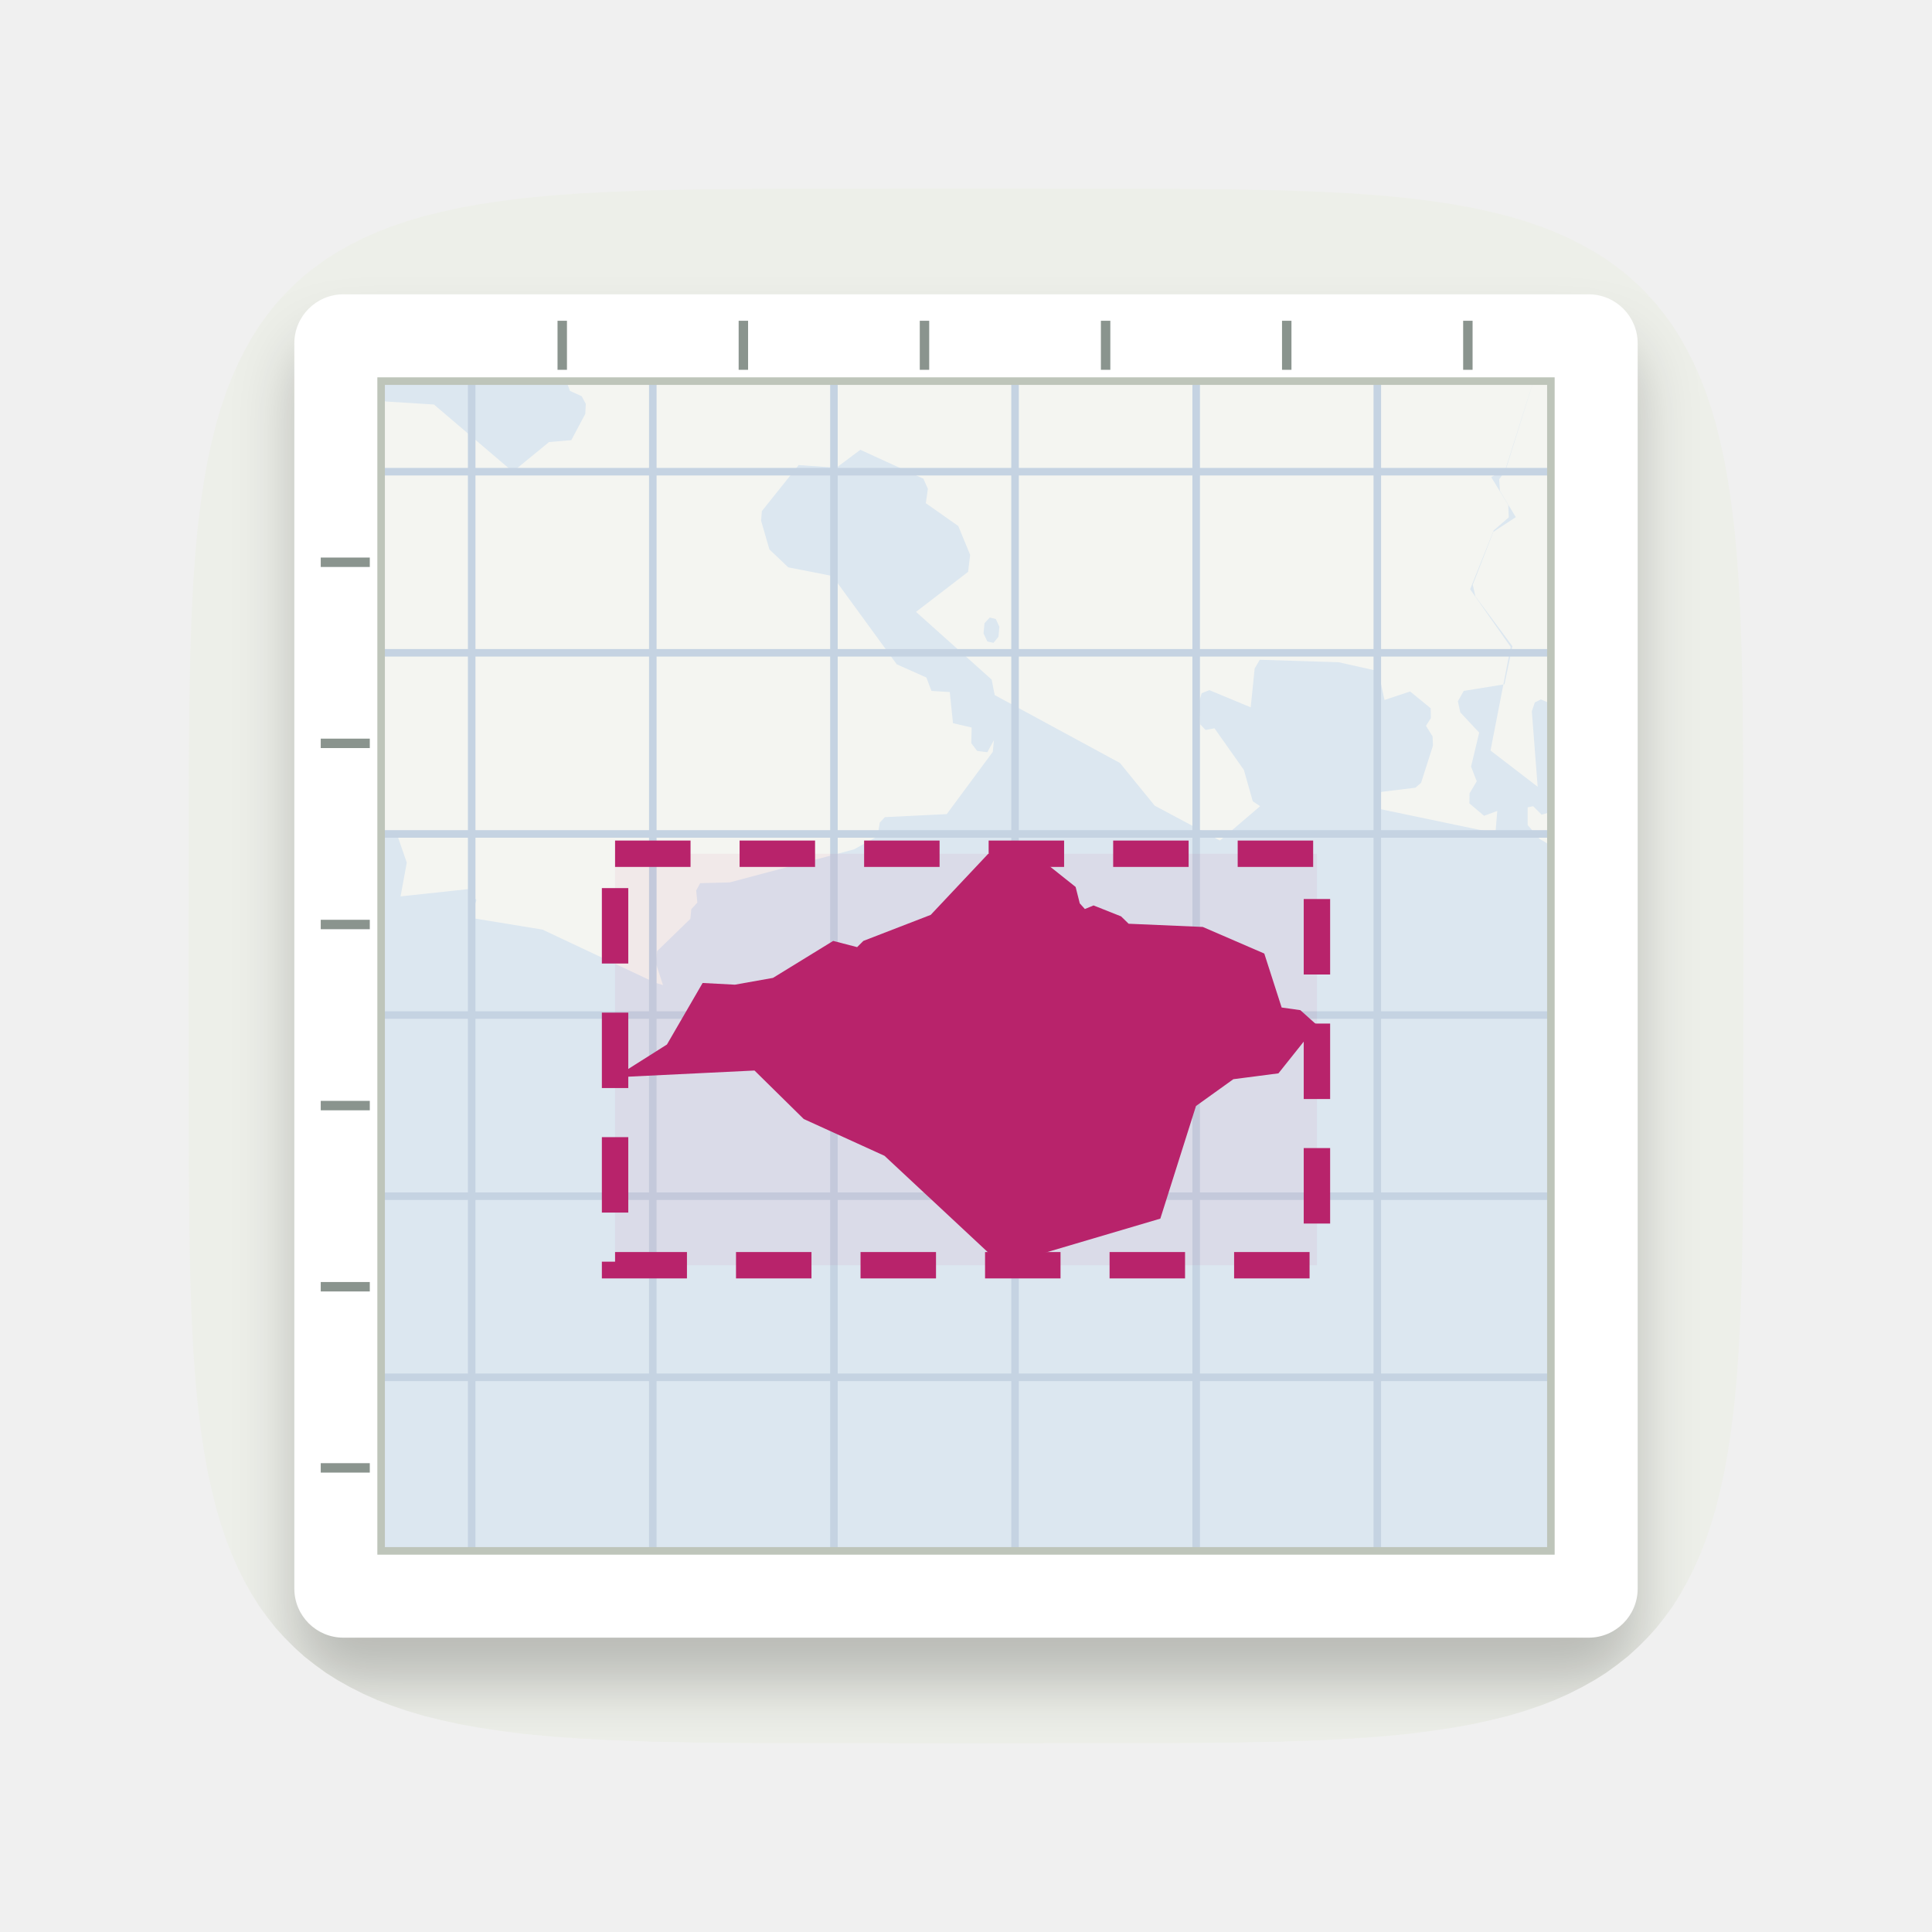
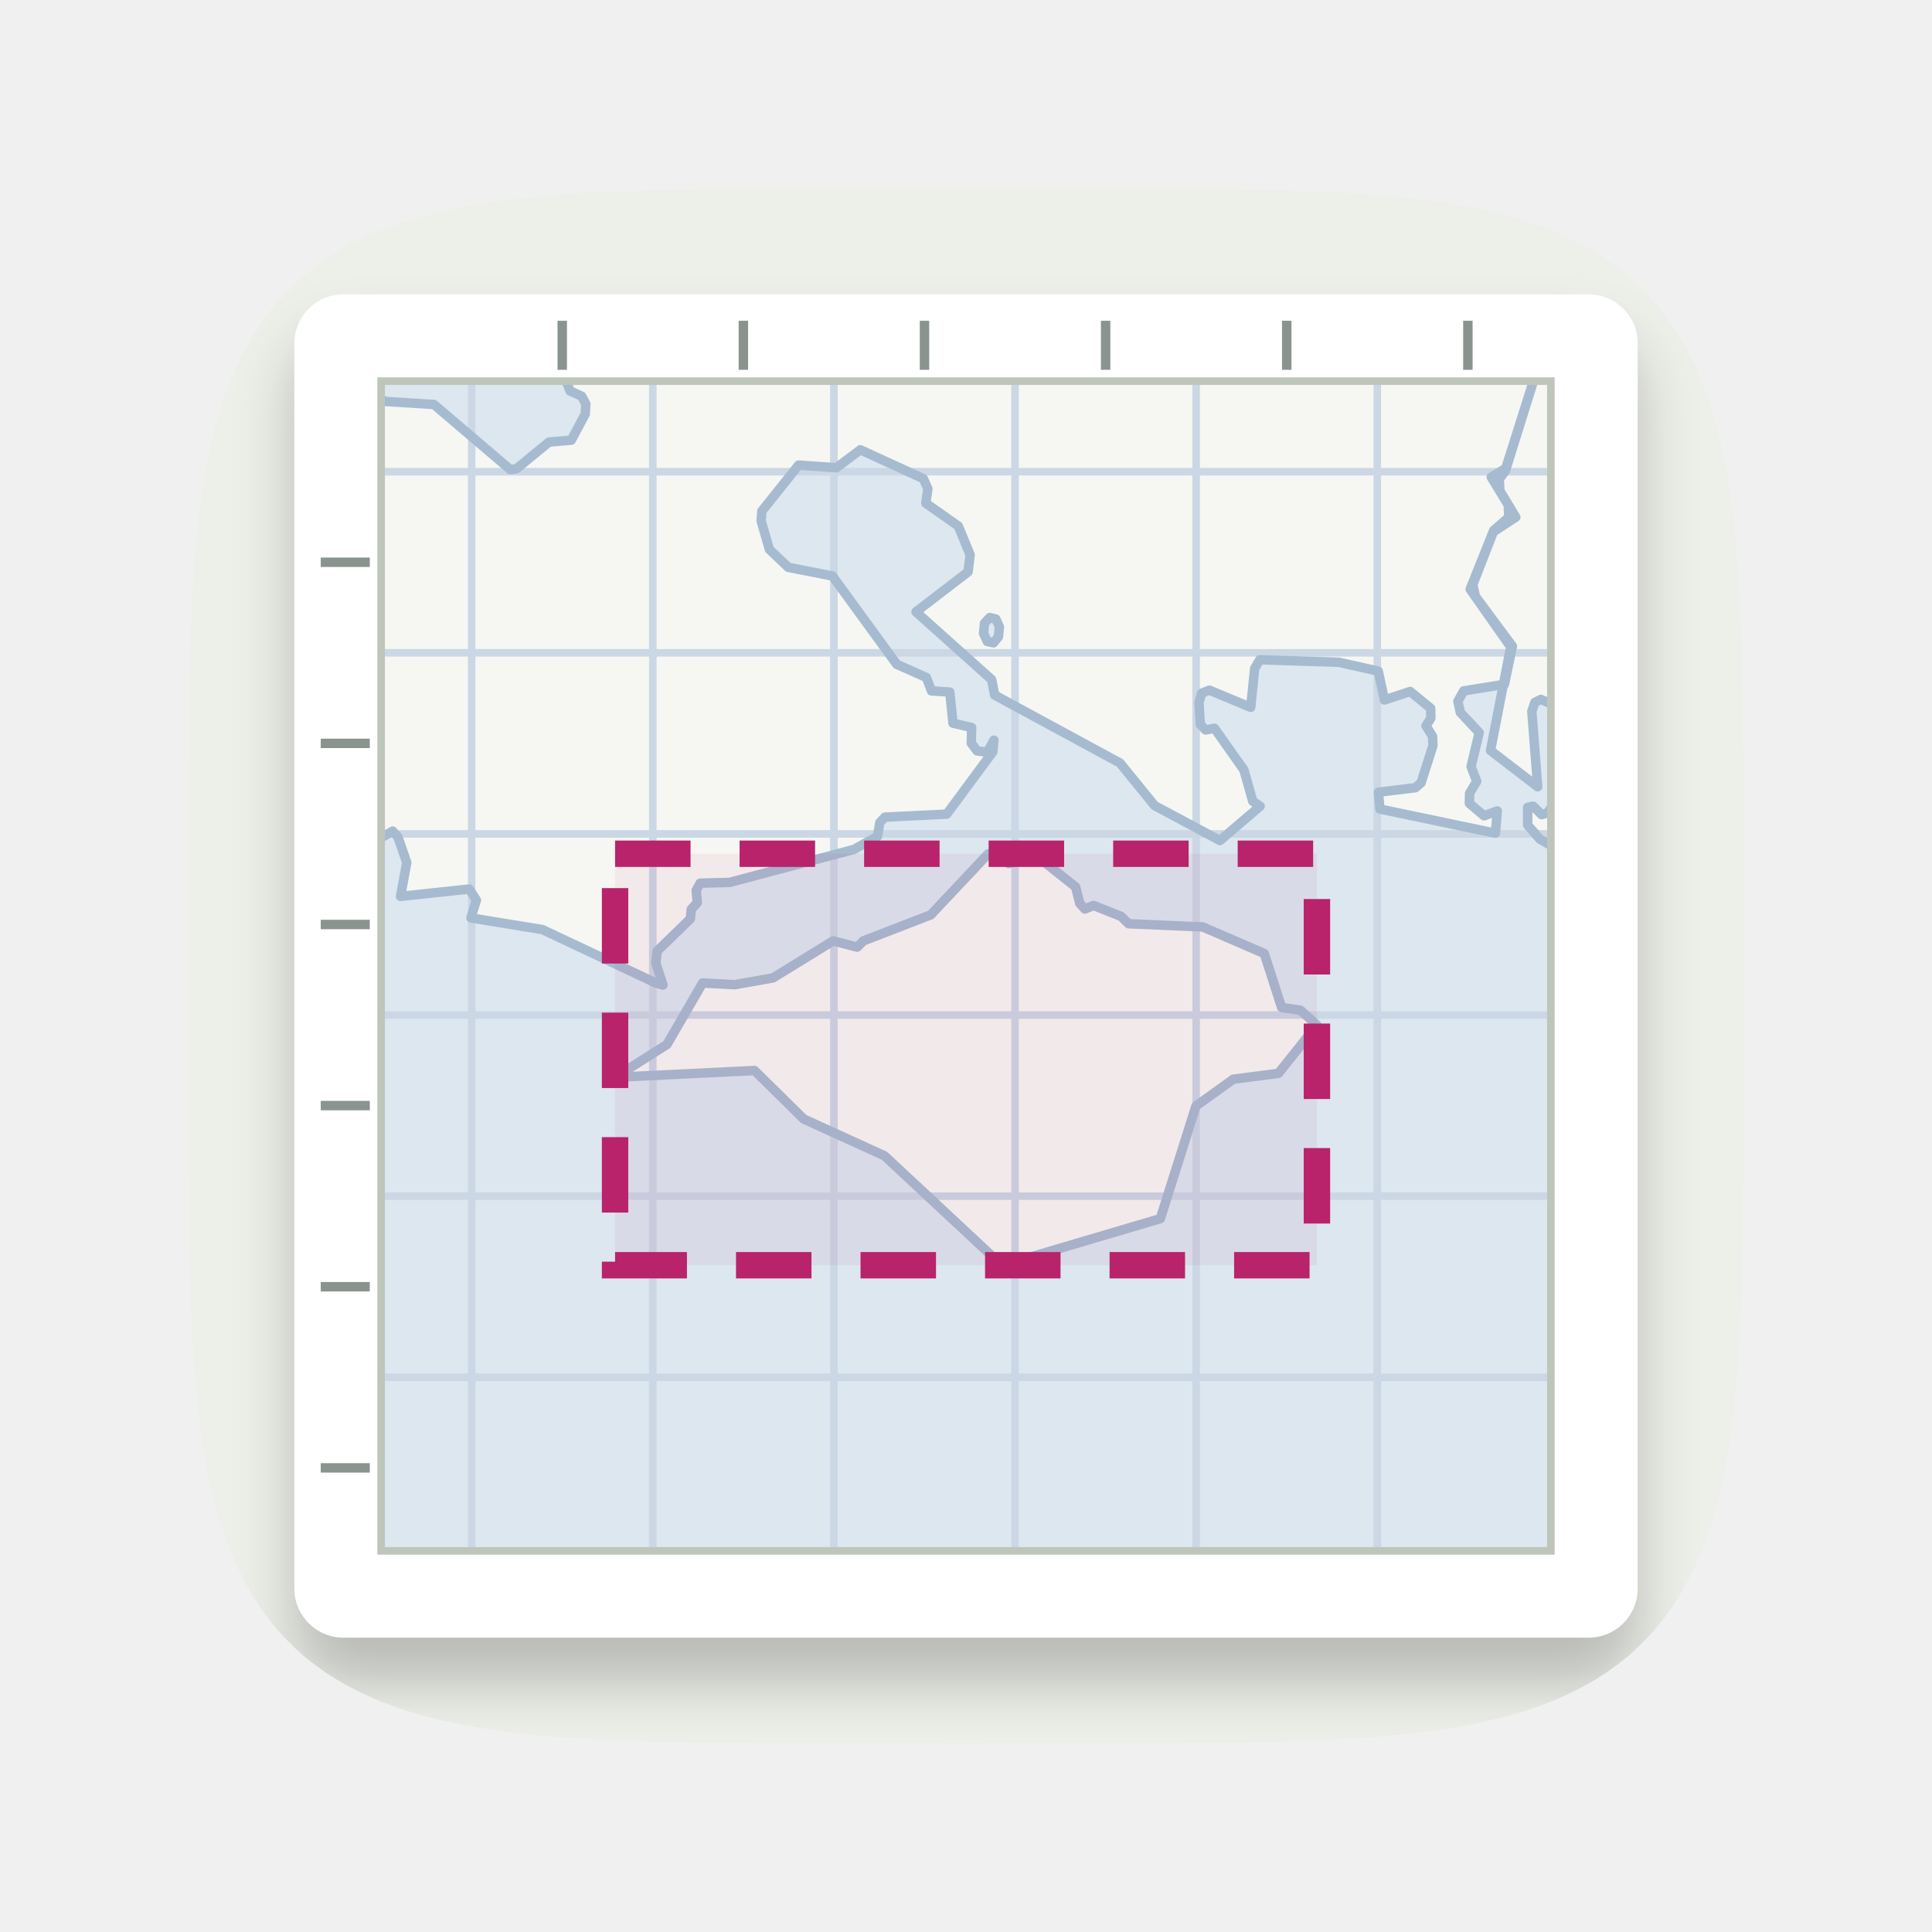
<svg xmlns="http://www.w3.org/2000/svg" xmlns:xlink="http://www.w3.org/1999/xlink" viewBox="0 0 1024 1024" width="1024" height="1024">
  <defs>
    <path id="squircle" d="M 924.0 512.0 L 923.9 619.7 L 923.6 654.0 L 923.1 679.0 L 922.4 699.2 L 921.5 716.5 L 920.4 731.8 L 919.1 745.5 L 917.5 758.1 L 915.8 769.6 L 913.9 780.2 L 911.7 790.2 L 909.4 799.5 L 906.8 808.2 L 904.0 816.5 L 901.0 824.2 L 897.7 831.6 L 894.2 838.5 L 890.5 845.1 L 886.6 851.3 L 882.3 857.2 L 877.9 862.8 L 873.1 868.1 L 868.1 873.1 L 862.8 877.9 L 857.2 882.3 L 851.3 886.6 L 845.1 890.5 L 838.5 894.2 L 831.6 897.7 L 824.2 901.0 L 816.5 904.0 L 808.2 906.8 L 799.5 909.4 L 790.2 911.7 L 780.2 913.9 L 769.6 915.8 L 758.1 917.5 L 745.5 919.1 L 731.8 920.4 L 716.5 921.5 L 699.2 922.4 L 679.0 923.1 L 654.0 923.6 L 619.7 923.9 L 512.0 924.0 L 404.3 923.9 L 370.0 923.6 L 345.0 923.1 L 324.8 922.4 L 307.5 921.5 L 292.2 920.4 L 278.5 919.1 L 265.9 917.5 L 254.4 915.8 L 243.8 913.9 L 233.8 911.7 L 224.5 909.4 L 215.8 906.8 L 207.5 904.0 L 199.8 901.0 L 192.4 897.7 L 185.5 894.2 L 178.9 890.5 L 172.7 886.6 L 166.8 882.3 L 161.2 877.9 L 155.9 873.1 L 150.9 868.1 L 146.1 862.8 L 141.7 857.2 L 137.4 851.3 L 133.5 845.1 L 129.8 838.5 L 126.3 831.6 L 123.0 824.2 L 120.0 816.5 L 117.2 808.2 L 114.6 799.5 L 112.3 790.2 L 110.1 780.2 L 108.2 769.6 L 106.5 758.1 L 104.9 745.5 L 103.6 731.8 L 102.5 716.5 L 101.6 699.2 L 100.9 679.0 L 100.4 654.0 L 100.1 619.7 L 100.0 512.0 L 100.1 404.3 L 100.4 370.0 L 100.9 345.0 L 101.6 324.8 L 102.5 307.5 L 103.6 292.2 L 104.9 278.5 L 106.5 265.9 L 108.2 254.4 L 110.1 243.8 L 112.3 233.8 L 114.6 224.5 L 117.2 215.8 L 120.0 207.5 L 123.0 199.8 L 126.3 192.4 L 129.8 185.5 L 133.5 178.9 L 137.4 172.7 L 141.7 166.8 L 146.1 161.2 L 150.9 155.9 L 155.9 150.9 L 161.2 146.1 L 166.8 141.7 L 172.7 137.4 L 178.9 133.5 L 185.5 129.8 L 192.4 126.3 L 199.8 123.0 L 207.5 120.0 L 215.8 117.2 L 224.5 114.6 L 233.8 112.3 L 243.8 110.1 L 254.4 108.2 L 265.9 106.5 L 278.5 104.9 L 292.2 103.6 L 307.5 102.5 L 324.8 101.6 L 345.0 100.9 L 370.0 100.4 L 404.3 100.1 L 512.0 100.0 L 619.7 100.1 L 654.0 100.4 L 679.0 100.9 L 699.2 101.6 L 716.5 102.5 L 731.8 103.6 L 745.5 104.9 L 758.1 106.5 L 769.6 108.2 L 780.2 110.1 L 790.2 112.3 L 799.5 114.6 L 808.2 117.2 L 816.5 120.0 L 824.2 123.0 L 831.6 126.3 L 838.5 129.8 L 845.1 133.5 L 851.3 137.4 L 857.2 141.7 L 862.8 146.1 L 868.1 150.9 L 873.1 155.9 L 877.9 161.2 L 882.3 166.8 L 886.6 172.7 L 890.5 178.9 L 894.2 185.5 L 897.7 192.4 L 901.0 199.8 L 904.0 207.5 L 906.8 215.8 L 909.4 224.5 L 911.7 233.8 L 913.9 243.8 L 915.8 254.4 L 917.5 265.9 L 919.1 278.5 L 920.4 292.2 L 921.5 307.5 L 922.4 324.8 L 923.1 345.0 L 923.6 370.0 L 923.9 404.3 Z" />
    <clipPath id="tile">
      <use xlink:href="#squircle" />
    </clipPath>
    <filter id="soft" x="-20%" y="-20%" width="140%" height="140%">
      <feGaussianBlur stdDeviation="16" />
    </filter>
    <clipPath id="map">
      <rect x="202" y="202" width="620" height="620" />
    </clipPath>
  </defs>
  <g clip-path="url(#tile)">
    <rect width="1024" height="1024" fill="#EDEFE9" />
    <rect x="156" y="180" width="712" height="712" rx="26" fill="#000" opacity="0.22" filter="url(#soft)" />
    <rect x="156" y="156" width="712" height="712" rx="26" fill="#FFFFFF" />
    <path d="M298 170V196M394 170V196M490 170V196M586 170V196M682 170V196M778 170V196M170 298H196M170 394H196M170 490H196M170 586H196M170 682H196M170 778H196" stroke="#8A948E" stroke-width="5" fill="none" />
    <g clip-path="url(#map)">
      <rect x="202" y="202" width="620" height="620" fill="#DCE7F0" />
-       <path d="M-664.8 397.6L-642.4 368.8L-611.1 357.9L-570.4 359.8L-556.9 343.3L-542.7 354.6L-518.0 339.3L-490.7 342.1L-487.8 339.4L-486.7 334.3L-448.2 316.3L-416.4 321.4L-412.8 314.5L-412.8 309.5L-421.8 292.7L-409.2 272.4L-409.7 267.3L-416.1 255.5L-404.1 244.9L-406.9 214.8L-401.5 209.2L-393.7 212.6L-386.2 203.1L-374.7 210.1L-371.2 209.8L-365.7 202.9L-366.6 188.5L-351.4 197.0L-334.1 194.9L-325.4 218.8L-301.8 243.8L-299.1 243.2L-293.0 235.2L-294.2 224.4L-280.5 220.5L-269.8 232.1L-226.3 214.2L-223.9 207.4L-226.5 200.7L-229.8 198.3L-243.7 198.4L-246.9 182.3L-212.3 142.9L-212.1 136.5L-224.3 109.7L-206.9 97.3L-166.3 109.6L-146.5 107.1L-111.3 145.1L-95.9 186.9L-58.4 212.7L-58.4 231.9L-45.7 249.5L-21.3 243.3L1.6 219.6L31.4 215.5L38.6 205.3L59.0 199.5L61.4 213.5L85.0 231.8L118.3 280.3L121.6 280.1L141.9 265.6L164.4 270.7L160.1 297.1L137.3 314.2L134.2 340.2L136.2 344.5L150.0 352.0L166.9 343.4L170.6 366.1L178.8 374.0L169.9 381.2L164.3 402.3L164.3 407.3L169.2 419.9L147.7 415.3L138.5 404.8L126.2 408.9L119.2 456.9L104.8 439.1L89.4 445.6L84.9 435.3L76.4 438.0L73.0 423.1L70.5 419.9L58.2 427.5L30.4 426.6L21.2 437.5L18.2 486.9L8.1 495.8L-1.0 497.7L-3.1 512.9L-10.7 512.4L-13.4 515.1L-13.2 524.6L-9.9 528.1L9.1 520.6L14.6 528.2L10.4 528.1L7.6 532.4L11.0 546.6L13.8 549.2L19.7 548.8L21.3 557.0L24.4 558.7L28.1 556.7L32.3 563.5L35.4 563.5L43.5 555.3L44.8 562.3L48.9 563.9L59.0 553.8L64.1 551.6L70.2 560.6L65.9 587.8L68.4 591.2L82.8 594.9L59.9 622.8L61.0 632.0L68.3 634.3L63.0 649.1L9.0 655.4L-11.7 669.5L-19.6 650.0L-54.6 643.8L-68.7 629.3L-77.3 633.1L-86.4 625.3L-107.2 625.8L-115.2 617.2L-148.7 624.1L-256.3 601.2L-276.7 602.0L-288.7 611.5L-295.4 623.7L-294.3 629.7L-290.3 631.8L-291.9 636.1L-291.2 641.1L-283.8 647.0L-296.9 642.7L-309.2 660.7L-308.4 666.8L-302.9 675.7L-276.3 678.1L-273.4 707.7L-301.2 741.6L-297.0 691.2L-298.3 685.3L-355.1 628.9L-431.2 570.2L-544.3 508.4L-628.8 490.8L-655.1 508.3L-658.9 496.7L-648.5 472.9L-647.7 467.8L-659.8 452.1L-615.9 424.3L-613.2 416.8L-617.5 409.4L-664.8 397.6ZM-22.0 538.0L-18.0 539.5L-13.5 532.9L-13.0 527.9L-15.5 523.1L-19.9 522.6L-22.8 525.6L-22.0 538.0ZM56.0 544.8L36.6 537.7L53.0 535.0L59.4 538.2L56.0 544.8ZM59.1 199.5L62.1 204.5L65.5 205.7L79.9 190.6L109.5 188.3L118.4 180.8L118.9 192.4L123.7 196.4L133.6 182.6L146.3 177.2L161.2 202.5L171.9 197.7L204.4 212.8L230.0 214.4L270.5 248.9L273.8 248.4L291.0 234.3L302.8 233.3L310.2 219.4L310.5 214.1L308.3 210.0L302.1 207.2L295.4 189.0L316.2 177.3L317.7 172.5L316.9 164.1L313.9 159.7L292.9 150.6L291.1 141.8L296.0 100.6L289.4 83.1L295.4 56.7L292.4 52.4L270.9 43.2L276.6 9.7L264.1 -15.1L265.8 -25.0L264.8 -30.0L248.4 -44.1L251.5 -56.1L291.5 -59.8L310.9 -99.5L332.3 -102.8L355.3 -91.2L361.5 -94.3L364.1 -102.7L362.4 -107.3L359.1 -108.7L357.6 -131.9L370.5 -138.0L373.7 -146.6L364.1 -171.7L368.5 -197.0L389.5 -186.8L432.0 -193.8L434.5 -197.0L434.9 -202.2L428.6 -215.7L440.2 -218.4L452.4 -236.1L497.0 -229.6L567.4 -235.2L620.7 -218.6L648.4 -218.3L663.2 -222.1L665.2 -226.4L665.5 -237.6L686.2 -248.6L713.2 -219.6L758.4 -224.7L762.5 -222.0L803.6 -228.3L836.1 -213.3L865.9 -213.3L910.2 -189.7L919.6 -174.6L933.0 -163.8L942.4 -130.9L943.7 -103.3L932.0 -74.2L910.0 -87.0L891.6 -84.0L886.8 -86.9L859.5 -52.7L860.3 -46.3L874.4 -18.3L869.8 10.2L870.7 16.5L874.5 18.7L893.9 14.5L914.7 53.9L932.0 60.3L929.3 70.5L925.9 71.6L924.0 75.7L926.3 89.6L907.0 97.6L894.4 115.6L863.2 112.6L860.7 116.2L854.7 136.9L824.0 163.1L825.5 184.8L814.9 195.2L797.9 249.5L794.6 254.0L795.0 260.2L803.4 274.1L791.5 281.9L780.6 309.9L782.0 316.1L801.6 342.5L797.4 362.7L775.8 366.2L772.7 371.7L774.0 377.6L784.0 388.3L779.7 406.3L782.7 414.1L778.9 420.5L778.8 425.8L786.6 432.4L793.6 429.8L792.6 441.6L731.4 428.8L730.6 419.9L750.2 417.5L753.2 414.9L759.5 395.2L759.3 390.3L755.8 384.7L758.4 380.6L758.3 375.4L747.4 366.5L733.8 371.0L730.5 355.7L709.5 351.0L667.7 349.7L665.0 354.3L662.9 374.9L641.0 365.8L636.9 367.4L635.5 372.3L636.2 384.0L639.0 386.9L643.7 386.0L659.3 408.1L664.0 424.7L667.9 427.3L646.6 445.5L612.0 427.0L593.6 404.4L527.2 368.4L525.6 360.2L485.5 324.3L513.1 303.1L514.2 294.1L507.9 278.8L490.7 266.7L491.8 259.1L489.4 253.7L456.0 238.4L443.3 247.9L423.3 246.5L403.8 270.9L403.4 276.0L407.8 291.2L417.8 300.7L441.2 305.3L475.3 352.1L491.0 359.1L493.7 366.2L503.4 366.8L505.1 383.3L515.0 385.6L514.8 393.9L517.9 398.0L523.3 398.7L526.8 392.3L526.2 398.5L501.8 431.5L469.0 433.1L466.3 436.0L465.1 443.3L452.6 450.2L386.7 467.7L371.1 468.1L369.0 472.0L369.6 478.4L366.4 481.9L365.9 487.0L348.3 504.1L347.6 510.5L351.4 522.1L347.6 521.0L287.5 492.7L249.6 486.5L252.5 477.1L248.7 471.2L212.3 475.1L215.6 457.2L210.9 443.6L208.1 440.5L182.5 455.4L163.5 405.5L169.6 380.9L173.7 374.4L170.3 366.5L167.4 348.5L163.2 345.6L150.5 352.4L133.5 343.2L137.1 313.1L159.5 297.1L163.2 278.0L162.4 272.1L141.5 266.0L119.0 282.0L85.0 231.9L60.0 212.6L59.1 199.5ZM521.3 335.7L523.3 340.0L526.6 340.7L529.2 337.5L529.7 332.2L527.8 328.1L524.6 327.3L521.8 330.3L521.3 335.7ZM779.2 312.3L791.7 281.1L799.7 274.2L799.4 267.7L790.4 252.9L798.1 248.2L815.1 194.5L824.6 184.2L822.9 162.9L854.2 137.2L861.9 111.9L893.4 115.4L906.6 97.7L926.3 89.6L966.8 106.4L1015.8 86.7L1035.7 96.9L1053.1 89.4L1078.2 94.0L1081.6 90.7L1083.8 81.5L1105.5 87.1L1115.0 80.4L1166.7 68.4L1187.2 55.4L1253.3 45.8L1283.2 30.9L1285.5 24.0L1312.9 19.3L1316.5 11.2L1342.0 -1.8L1373.5 7.2L1371.6 20.5L1374.9 26.2L1489.1 28.9L1490.3 53.3L1501.4 62.1L1449.0 80.0L1446.1 83.1L1445.6 88.5L1449.4 100.3L1459.8 103.8L1463.6 121.8L1479.2 123.1L1468.4 133.3L1468.2 147.2L1454.9 158.1L1457.5 185.0L1451.6 210.6L1425.0 212.4L1415.2 198.6L1389.6 213.3L1387.6 220.2L1394.3 248.8L1382.7 255.9L1372.0 316.8L1348.2 323.5L1347.2 315.2L1342.5 312.8L1337.6 317.3L1334.0 337.3L1307.3 327.1L1295.9 339.5L1295.2 347.3L1313.6 383.9L1294.3 381.9L1290.3 387.1L1268.6 385.1L1155.3 411.7L1078.5 415.1L963.7 440.9L930.9 459.3L900.7 503.5L874.9 478.8L816.1 444.7L809.7 437.3L809.7 427.9L812.6 427.3L817.1 431.8L820.2 430.9L834.8 409.4L835.4 403.0L826.4 394.4L824.4 374.0L816.7 370.7L813.5 372.3L811.9 377.0L815.0 417.0L790.0 397.8L800.7 342.9L779.2 312.3ZM923.6 468.0L926.4 459.3L925.4 454.1L920.2 447.8L915.1 450.1L913.6 454.7L914.5 459.6L919.4 468.1L923.6 468.0Z" fill="#F4F5F1" fill-rule="evenodd" />
-       <path d="M250 202V822M346 202V822M442 202V822M538 202V822M634 202V822M730 202V822M202 250H822M202 346H822M202 442H822M202 538H822M202 634H822M202 730H822" stroke="#C5D3E2" stroke-width="4" fill="none" />
-       <path d="M326.0 571.0L353.5 553.6L372.4 521.0L389.5 521.9L409.7 518.3L441.6 498.7L454.3 502.0L457.6 498.7L493.3 484.9L523.8 452.5L534.7 457.7L549.5 453.7L570.1 470.1L572.3 478.8L575.0 481.8L579.6 479.9L594.2 485.7L598.2 489.6L637.5 491.3L670.1 505.4L679.3 534.0L689.2 535.4L698.0 543.3L677.6 568.9L653.7 572.0L633.9 586.2L615.0 645.9L531.1 670.7L468.8 612.6L426.0 593.1L399.9 567.4L326.0 571.0Z" fill="#B8236B" fill-rule="evenodd" />
-       <rect x="326.0" y="452.5" width="372.0" height="218.1" fill="rgba(184,35,107,0.06)" stroke="#B8236B" stroke-width="14" stroke-dasharray="40 26" />
+       <path d="M-664.8 397.6L-642.4 368.8L-611.1 357.9L-570.4 359.8L-556.9 343.3L-542.7 354.6L-518.0 339.3L-490.7 342.1L-487.8 339.4L-486.7 334.3L-448.2 316.3L-416.4 321.4L-412.8 314.5L-412.8 309.5L-421.8 292.7L-409.2 272.4L-409.7 267.3L-416.1 255.5L-404.1 244.9L-406.9 214.8L-401.5 209.2L-393.7 212.6L-386.2 203.1L-374.7 210.1L-371.2 209.8L-365.7 202.9L-366.6 188.5L-351.4 197.0L-334.1 194.9L-325.4 218.8L-301.8 243.8L-299.1 243.2L-293.0 235.2L-294.2 224.4L-280.5 220.5L-269.8 232.1L-226.3 214.2L-223.9 207.4L-226.5 200.7L-229.8 198.3L-243.7 198.4L-246.9 182.3L-212.3 142.9L-212.1 136.5L-224.3 109.7L-206.9 97.3L-166.3 109.6L-146.5 107.1L-111.3 145.1L-95.9 186.9L-58.4 212.7L-58.4 231.9L-45.7 249.5L-21.3 243.3L1.6 219.6L31.4 215.5L38.6 205.3L59.0 199.5L61.4 213.5L85.0 231.8L118.3 280.3L121.6 280.1L141.9 265.6L164.4 270.7L160.1 297.1L137.3 314.2L134.2 340.2L136.2 344.5L150.0 352.0L166.9 343.4L170.6 366.1L178.8 374.0L169.9 381.2L164.3 402.3L164.3 407.3L169.2 419.9L147.7 415.3L138.5 404.8L126.2 408.9L119.2 456.9L104.8 439.1L89.4 445.6L84.9 435.3L76.4 438.0L73.0 423.1L70.5 419.9L58.2 427.5L30.4 426.6L21.2 437.5L18.2 486.9L8.1 495.8L-1.0 497.7L-3.1 512.9L-10.7 512.4L-13.4 515.1L-13.2 524.6L-9.9 528.1L9.1 520.6L14.6 528.2L10.4 528.1L7.6 532.4L11.0 546.6L13.8 549.2L19.7 548.8L21.3 557.0L24.4 558.7L28.1 556.7L32.3 563.5L35.4 563.5L43.5 555.3L44.8 562.3L48.9 563.9L59.0 553.8L64.1 551.6L70.2 560.6L65.9 587.8L68.4 591.2L82.8 594.9L59.9 622.8L61.0 632.0L68.3 634.3L63.0 649.1L9.0 655.4L-11.7 669.5L-19.6 650.0L-54.6 643.8L-68.7 629.3L-77.3 633.1L-86.4 625.3L-107.2 625.8L-115.2 617.2L-148.7 624.1L-256.3 601.2L-276.7 602.0L-288.7 611.5L-295.4 623.7L-294.3 629.7L-290.3 631.8L-291.9 636.1L-291.2 641.1L-283.8 647.0L-296.9 642.7L-309.2 660.7L-308.4 666.8L-302.9 675.7L-276.3 678.1L-273.4 707.7L-301.2 741.6L-297.0 691.2L-298.3 685.3L-355.1 628.9L-431.2 570.2L-544.3 508.4L-628.8 490.8L-655.1 508.3L-658.9 496.7L-648.5 472.9L-647.7 467.8L-659.8 452.1L-615.9 424.3L-613.2 416.8L-617.5 409.4L-664.8 397.6ZM-22.0 538.0L-18.0 539.5L-13.5 532.9L-13.0 527.9L-15.5 523.1L-19.9 522.6L-22.8 525.6L-22.0 538.0ZM56.0 544.8L36.6 537.7L53.0 535.0L59.4 538.2L56.0 544.8ZM59.1 199.5L62.1 204.5L65.5 205.7L79.9 190.6L109.5 188.3L118.4 180.8L118.9 192.4L123.7 196.4L133.6 182.6L146.3 177.2L161.2 202.5L171.9 197.7L204.4 212.8L230.0 214.4L270.5 248.9L273.8 248.4L291.0 234.3L302.8 233.3L310.2 219.4L310.5 214.1L308.3 210.0L302.1 207.2L295.4 189.0L316.2 177.3L317.7 172.5L316.9 164.1L313.9 159.7L292.9 150.6L291.1 141.8L296.0 100.6L289.4 83.1L295.4 56.7L292.4 52.4L270.9 43.2L276.6 9.7L264.1 -15.1L265.8 -25.0L264.8 -30.0L248.4 -44.1L251.5 -56.1L291.5 -59.8L310.9 -99.5L332.3 -102.8L355.3 -91.2L361.5 -94.3L364.1 -102.7L362.4 -107.3L359.1 -108.7L357.6 -131.9L370.5 -138.0L373.7 -146.6L364.1 -171.7L368.5 -197.0L389.5 -186.8L432.0 -193.8L434.5 -197.0L434.9 -202.2L428.6 -215.7L440.2 -218.4L452.4 -236.1L497.0 -229.6L567.4 -235.2L620.7 -218.6L648.4 -218.3L663.2 -222.1L665.2 -226.4L665.5 -237.6L686.2 -248.6L713.2 -219.6L758.4 -224.7L762.5 -222.0L803.6 -228.3L836.1 -213.3L865.9 -213.3L910.2 -189.7L919.6 -174.6L933.0 -163.8L942.4 -130.9L943.7 -103.3L932.0 -74.2L910.0 -87.0L891.6 -84.0L886.8 -86.9L859.5 -52.7L860.3 -46.3L874.4 -18.3L869.8 10.2L870.7 16.5L874.5 18.7L893.9 14.5L914.7 53.9L932.0 60.3L929.3 70.5L925.9 71.6L924.0 75.7L926.3 89.6L907.0 97.6L894.4 115.6L863.2 112.6L860.7 116.2L854.7 136.9L824.0 163.1L825.5 184.8L814.9 195.2L797.9 249.5L794.6 254.0L795.0 260.2L803.4 274.1L791.5 281.9L780.6 309.9L782.0 316.1L801.6 342.5L797.4 362.7L775.8 366.2L772.7 371.7L774.0 377.6L784.0 388.3L779.7 406.3L782.7 414.1L778.9 420.5L778.8 425.8L786.6 432.4L793.6 429.8L792.6 441.6L731.4 428.8L730.6 419.9L750.2 417.5L753.2 414.9L759.5 395.2L759.3 390.3L755.8 384.7L758.4 380.6L758.3 375.4L747.4 366.5L733.8 371.0L730.5 355.7L709.5 351.0L667.7 349.7L665.0 354.3L662.9 374.9L641.0 365.8L636.9 367.4L635.5 372.3L636.2 384.0L639.0 386.9L643.7 386.0L659.3 408.1L664.0 424.7L667.9 427.3L646.6 445.5L612.0 427.0L593.6 404.4L527.2 368.4L525.6 360.2L485.5 324.3L513.1 303.1L514.2 294.1L507.9 278.8L490.7 266.7L491.8 259.1L489.4 253.7L456.0 238.4L443.3 247.9L423.3 246.5L403.8 270.9L403.4 276.0L407.8 291.2L417.8 300.7L441.2 305.3L475.3 352.1L491.0 359.1L493.7 366.2L503.4 366.8L505.1 383.3L515.0 385.6L514.8 393.9L517.9 398.0L523.3 398.7L526.8 392.3L526.2 398.5L501.8 431.5L469.0 433.1L466.3 436.0L465.1 443.3L452.6 450.2L386.7 467.7L371.1 468.1L369.0 472.0L369.6 478.4L366.4 481.9L365.9 487.0L348.3 504.1L347.6 510.5L351.4 522.1L347.6 521.0L287.5 492.7L249.6 486.5L252.5 477.1L248.7 471.2L212.3 475.1L215.6 457.2L210.9 443.6L208.1 440.5L182.5 455.4L163.5 405.5L169.6 380.9L173.7 374.4L170.3 366.5L167.4 348.5L163.2 345.6L150.5 352.4L133.5 343.2L137.1 313.1L159.5 297.1L163.2 278.0L162.4 272.1L141.5 266.0L119.0 282.0L85.0 231.9L60.0 212.6L59.1 199.5ZM521.3 335.7L523.3 340.0L526.6 340.7L529.2 337.5L529.7 332.2L527.8 328.1L524.6 327.3L521.8 330.3L521.3 335.7ZM779.2 312.3L791.7 281.1L799.7 274.2L799.4 267.7L790.4 252.9L798.1 248.2L815.1 194.5L824.6 184.2L822.9 162.9L854.2 137.2L861.9 111.9L893.4 115.4L906.6 97.7L926.3 89.6L966.8 106.4L1015.8 86.7L1035.7 96.9L1053.1 89.4L1078.2 94.0L1081.6 90.7L1083.8 81.5L1105.5 87.1L1115.0 80.4L1166.7 68.4L1187.2 55.4L1253.3 45.8L1283.2 30.9L1285.5 24.0L1312.9 19.3L1316.5 11.2L1342.0 -1.8L1373.5 7.2L1371.6 20.5L1374.9 26.2L1489.1 28.9L1490.3 53.3L1501.4 62.1L1449.0 80.0L1446.1 83.1L1445.6 88.5L1449.4 100.3L1459.8 103.8L1463.6 121.8L1479.2 123.1L1468.4 133.3L1468.2 147.2L1454.9 158.1L1457.5 185.0L1451.6 210.6L1425.0 212.4L1415.2 198.6L1389.6 213.3L1387.6 220.2L1394.3 248.8L1382.7 255.9L1372.0 316.8L1348.2 323.5L1347.2 315.2L1342.5 312.8L1337.6 317.3L1334.0 337.3L1307.3 327.1L1295.9 339.5L1295.2 347.3L1313.6 383.9L1294.3 381.9L1290.3 387.1L1268.6 385.1L1155.3 411.7L1078.5 415.1L963.7 440.9L930.9 459.3L900.7 503.5L874.9 478.8L816.1 444.7L809.7 437.3L809.7 427.9L812.6 427.3L817.1 431.8L820.2 430.9L834.8 409.4L835.4 403.0L826.4 394.4L824.4 374.0L816.7 370.7L813.5 372.3L811.9 377.0L815.0 417.0L790.0 397.8L800.7 342.9L779.2 312.3ZM923.6 468.0L926.4 459.3L925.4 454.1L920.2 447.8L915.1 450.1L913.6 454.7L914.5 459.6L919.4 468.1L923.6 468.0ZM326.0 571.0L353.5 553.6L372.4 521.0L389.5 521.9L409.7 518.3L441.6 498.7L454.3 502.0L457.6 498.7L493.3 484.9L523.8 452.5L534.7 457.7L549.5 453.7L570.1 470.1L572.3 478.8L575.0 481.8L579.6 479.9L594.2 485.7L598.2 489.6L637.5 491.3L670.1 505.4L679.3 534.0L689.2 535.4L698.0 543.3L677.6 568.9L653.7 572.0L633.9 586.2L615.0 645.9L531.1 670.7L468.8 612.6L426.0 593.1L399.9 567.4L326.0 571.0Z" fill="#F6F7F3" fill-rule="evenodd" />
+       <path d="M250 202V822M346 202V822M442 202V822M538 202V822M634 202V822M730 202V822M202 250H822M202 346H822M202 442H822M202 538H822M202 634H822M202 730H822" stroke="#CBD7E4" stroke-width="4" fill="none" />
+       <path d="M-664.8 397.6L-642.4 368.8L-611.1 357.9L-570.4 359.8L-556.9 343.3L-542.7 354.6L-518.0 339.3L-490.7 342.1L-487.8 339.4L-486.7 334.3L-448.2 316.3L-416.4 321.4L-412.8 314.5L-412.8 309.5L-421.8 292.7L-409.2 272.4L-409.7 267.3L-416.1 255.5L-404.1 244.9L-406.9 214.8L-401.5 209.2L-393.7 212.6L-386.2 203.1L-374.7 210.1L-371.2 209.8L-365.7 202.9L-366.6 188.5L-351.4 197.0L-334.1 194.9L-325.4 218.8L-301.8 243.8L-299.1 243.2L-293.0 235.2L-294.2 224.4L-280.5 220.5L-269.8 232.1L-226.3 214.2L-223.9 207.4L-226.5 200.7L-229.8 198.3L-243.7 198.4L-246.9 182.3L-212.3 142.9L-212.1 136.5L-224.3 109.7L-206.9 97.3L-166.3 109.6L-146.5 107.1L-111.3 145.1L-95.9 186.9L-58.4 212.7L-58.4 231.9L-45.7 249.5L-21.3 243.3L1.6 219.6L31.4 215.5L38.6 205.3L59.0 199.5L61.4 213.5L85.0 231.8L118.3 280.3L121.6 280.1L141.9 265.6L164.4 270.7L160.1 297.1L137.3 314.2L134.2 340.2L136.2 344.5L150.0 352.0L166.9 343.4L170.6 366.1L178.8 374.0L169.9 381.2L164.3 402.3L164.3 407.3L169.2 419.9L147.7 415.3L138.5 404.8L126.2 408.9L119.2 456.9L104.8 439.1L89.4 445.6L84.9 435.3L76.4 438.0L73.0 423.1L70.5 419.9L58.2 427.5L30.4 426.6L21.2 437.5L18.2 486.9L8.1 495.8L-1.0 497.7L-3.1 512.9L-10.7 512.4L-13.4 515.1L-13.2 524.6L-9.9 528.1L9.1 520.6L14.6 528.2L10.4 528.1L7.6 532.4L11.0 546.6L13.8 549.2L19.7 548.8L21.3 557.0L24.4 558.7L28.1 556.7L32.3 563.5L35.4 563.5L43.5 555.3L44.8 562.3L48.9 563.9L59.0 553.8L64.1 551.6L70.2 560.6L65.9 587.8L68.4 591.2L82.8 594.9L59.9 622.8L61.0 632.0L68.3 634.3L63.0 649.1L9.0 655.4L-11.7 669.5L-19.6 650.0L-54.6 643.8L-68.7 629.3L-77.3 633.1L-86.4 625.3L-107.2 625.8L-115.2 617.2L-148.7 624.1L-256.3 601.2L-276.7 602.0L-288.7 611.5L-295.4 623.7L-294.3 629.7L-290.3 631.8L-291.9 636.1L-291.2 641.1L-283.8 647.0L-296.9 642.7L-309.2 660.7L-308.4 666.8L-302.9 675.7L-276.3 678.1L-273.4 707.7L-301.2 741.6L-297.0 691.2L-298.3 685.3L-355.1 628.9L-431.2 570.2L-544.3 508.4L-628.8 490.8L-655.1 508.3L-658.9 496.7L-648.5 472.9L-647.7 467.8L-659.8 452.1L-615.9 424.3L-613.2 416.8L-617.5 409.4L-664.8 397.6ZM-22.0 538.0L-18.0 539.5L-13.5 532.9L-13.0 527.9L-15.5 523.1L-19.9 522.6L-22.8 525.6L-22.0 538.0ZM56.0 544.8L36.6 537.7L53.0 535.0L59.4 538.2L56.0 544.8ZM59.1 199.5L62.1 204.5L65.5 205.7L79.9 190.6L109.5 188.3L118.4 180.8L118.9 192.4L123.7 196.4L133.6 182.6L146.3 177.2L161.2 202.5L171.9 197.7L204.4 212.8L230.0 214.4L270.5 248.9L273.8 248.4L291.0 234.3L302.8 233.3L310.2 219.4L310.5 214.1L308.3 210.0L302.1 207.2L295.4 189.0L316.2 177.3L317.7 172.5L316.9 164.1L313.9 159.7L292.9 150.6L291.1 141.8L296.0 100.6L289.4 83.1L295.4 56.7L292.4 52.4L270.9 43.2L276.6 9.7L264.1 -15.1L265.8 -25.0L264.8 -30.0L248.4 -44.1L251.5 -56.1L291.5 -59.8L310.9 -99.5L332.3 -102.8L355.3 -91.2L361.5 -94.3L364.1 -102.7L362.4 -107.3L359.1 -108.7L357.6 -131.9L370.5 -138.0L373.7 -146.6L364.1 -171.7L368.5 -197.0L389.5 -186.8L432.0 -193.8L434.5 -197.0L434.9 -202.2L428.6 -215.7L440.2 -218.4L452.4 -236.1L497.0 -229.6L567.4 -235.2L620.7 -218.6L648.4 -218.3L663.2 -222.1L665.2 -226.4L665.5 -237.6L686.2 -248.6L713.2 -219.6L758.4 -224.7L762.5 -222.0L803.6 -228.3L836.1 -213.3L865.9 -213.3L910.2 -189.7L919.6 -174.6L933.0 -163.8L942.4 -130.9L943.7 -103.3L932.0 -74.2L910.0 -87.0L891.6 -84.0L886.8 -86.9L859.5 -52.7L860.3 -46.3L874.4 -18.3L869.8 10.2L870.7 16.5L874.5 18.7L893.9 14.5L914.7 53.9L932.0 60.3L929.3 70.5L925.9 71.6L924.0 75.7L926.3 89.6L907.0 97.6L894.4 115.6L863.2 112.6L860.7 116.2L854.7 136.9L824.0 163.1L825.5 184.8L814.9 195.2L797.9 249.5L794.6 254.0L795.0 260.2L803.4 274.1L791.5 281.9L780.6 309.9L782.0 316.1L801.6 342.5L797.4 362.7L775.8 366.2L772.7 371.7L774.0 377.6L784.0 388.3L779.7 406.3L782.7 414.1L778.9 420.5L778.8 425.8L786.6 432.4L793.6 429.8L792.6 441.6L731.4 428.8L730.6 419.9L750.2 417.5L753.2 414.9L759.5 395.2L759.3 390.3L755.8 384.7L758.4 380.6L758.3 375.4L747.4 366.5L733.8 371.0L730.5 355.7L709.5 351.0L667.7 349.7L665.0 354.3L662.9 374.9L641.0 365.8L636.9 367.4L635.5 372.3L636.2 384.0L639.0 386.9L643.7 386.0L659.3 408.1L664.0 424.7L667.9 427.3L646.6 445.5L612.0 427.0L593.6 404.4L527.2 368.4L525.6 360.2L485.5 324.3L513.1 303.1L514.2 294.1L507.9 278.8L490.7 266.7L491.8 259.1L489.4 253.7L456.0 238.4L443.3 247.9L423.3 246.5L403.8 270.9L403.4 276.0L407.8 291.2L417.8 300.7L441.2 305.3L475.3 352.1L491.0 359.1L493.7 366.2L503.4 366.8L505.1 383.3L515.0 385.6L514.8 393.9L517.9 398.0L523.3 398.7L526.8 392.3L526.2 398.5L501.8 431.5L469.0 433.1L466.3 436.0L465.1 443.3L452.6 450.2L386.7 467.7L371.1 468.1L369.0 472.0L369.6 478.4L366.4 481.9L365.9 487.0L348.3 504.1L347.6 510.5L351.4 522.1L347.6 521.0L287.5 492.7L249.6 486.5L252.5 477.1L248.7 471.2L212.3 475.1L215.6 457.2L210.9 443.6L208.1 440.5L182.5 455.4L163.5 405.5L169.6 380.9L173.7 374.4L170.3 366.5L167.4 348.5L163.2 345.6L150.5 352.4L133.5 343.2L137.1 313.1L159.5 297.1L163.2 278.0L162.4 272.1L141.5 266.0L119.0 282.0L85.0 231.9L60.0 212.6L59.1 199.5ZM521.3 335.7L523.3 340.0L526.6 340.7L529.2 337.5L529.7 332.2L527.8 328.1L524.6 327.3L521.8 330.3L521.3 335.7ZM779.2 312.3L791.7 281.1L799.7 274.2L799.4 267.7L790.4 252.9L798.1 248.2L815.1 194.5L824.6 184.2L822.9 162.9L854.2 137.2L861.9 111.9L893.4 115.4L906.6 97.7L926.3 89.6L966.8 106.4L1015.8 86.7L1035.7 96.9L1053.1 89.4L1078.2 94.0L1081.6 90.7L1083.8 81.5L1105.5 87.1L1115.0 80.4L1166.7 68.4L1187.2 55.4L1253.3 45.8L1283.2 30.9L1285.5 24.0L1312.9 19.3L1316.5 11.2L1342.0 -1.8L1373.5 7.2L1371.6 20.5L1374.9 26.2L1489.1 28.9L1490.3 53.3L1501.4 62.1L1449.0 80.0L1446.1 83.1L1445.6 88.5L1449.4 100.3L1459.8 103.8L1463.6 121.8L1479.2 123.1L1468.4 133.3L1468.2 147.2L1454.9 158.1L1457.5 185.0L1451.6 210.6L1425.0 212.4L1415.2 198.6L1389.6 213.3L1387.6 220.2L1394.3 248.8L1382.7 255.9L1372.0 316.8L1348.2 323.5L1347.2 315.2L1342.5 312.8L1337.6 317.3L1334.0 337.3L1307.3 327.1L1295.9 339.5L1295.2 347.3L1313.6 383.9L1294.3 381.9L1290.3 387.1L1268.6 385.1L1155.3 411.7L1078.5 415.1L963.7 440.9L930.9 459.3L900.7 503.5L874.9 478.8L816.1 444.7L809.7 437.3L809.7 427.9L812.6 427.3L817.1 431.8L820.2 430.9L834.8 409.4L835.4 403.0L826.4 394.4L824.4 374.0L816.7 370.7L813.5 372.3L811.9 377.0L815.0 417.0L790.0 397.8L800.7 342.9L779.2 312.3ZM923.6 468.0L926.4 459.3L925.4 454.1L920.2 447.8L915.1 450.1L913.6 454.7L914.5 459.6L919.4 468.1L923.6 468.0ZM326.0 571.0L353.5 553.6L372.4 521.0L389.5 521.9L409.7 518.3L441.6 498.7L454.3 502.0L457.6 498.7L493.3 484.9L523.8 452.5L534.7 457.7L549.5 453.7L570.1 470.1L572.3 478.8L575.0 481.8L579.6 479.9L594.2 485.7L598.2 489.6L637.5 491.3L670.1 505.4L679.3 534.0L689.2 535.4L698.0 543.3L677.6 568.9L653.7 572.0L633.9 586.2L615.0 645.9L531.1 670.7L468.8 612.6L426.0 593.1L399.9 567.4L326.0 571.0Z" fill="none" stroke="#A6BBD0" stroke-width="5" stroke-linejoin="round" />
+       <rect x="326.0" y="452.5" width="372.0" height="218.1" fill="rgba(184,35,107,0.07)" stroke="#B8236B" stroke-width="14" stroke-dasharray="40 26" />
    </g>
    <rect x="202" y="202" width="620" height="620" fill="none" stroke="#BEC5BA" stroke-width="4" />
  </g>
</svg>
